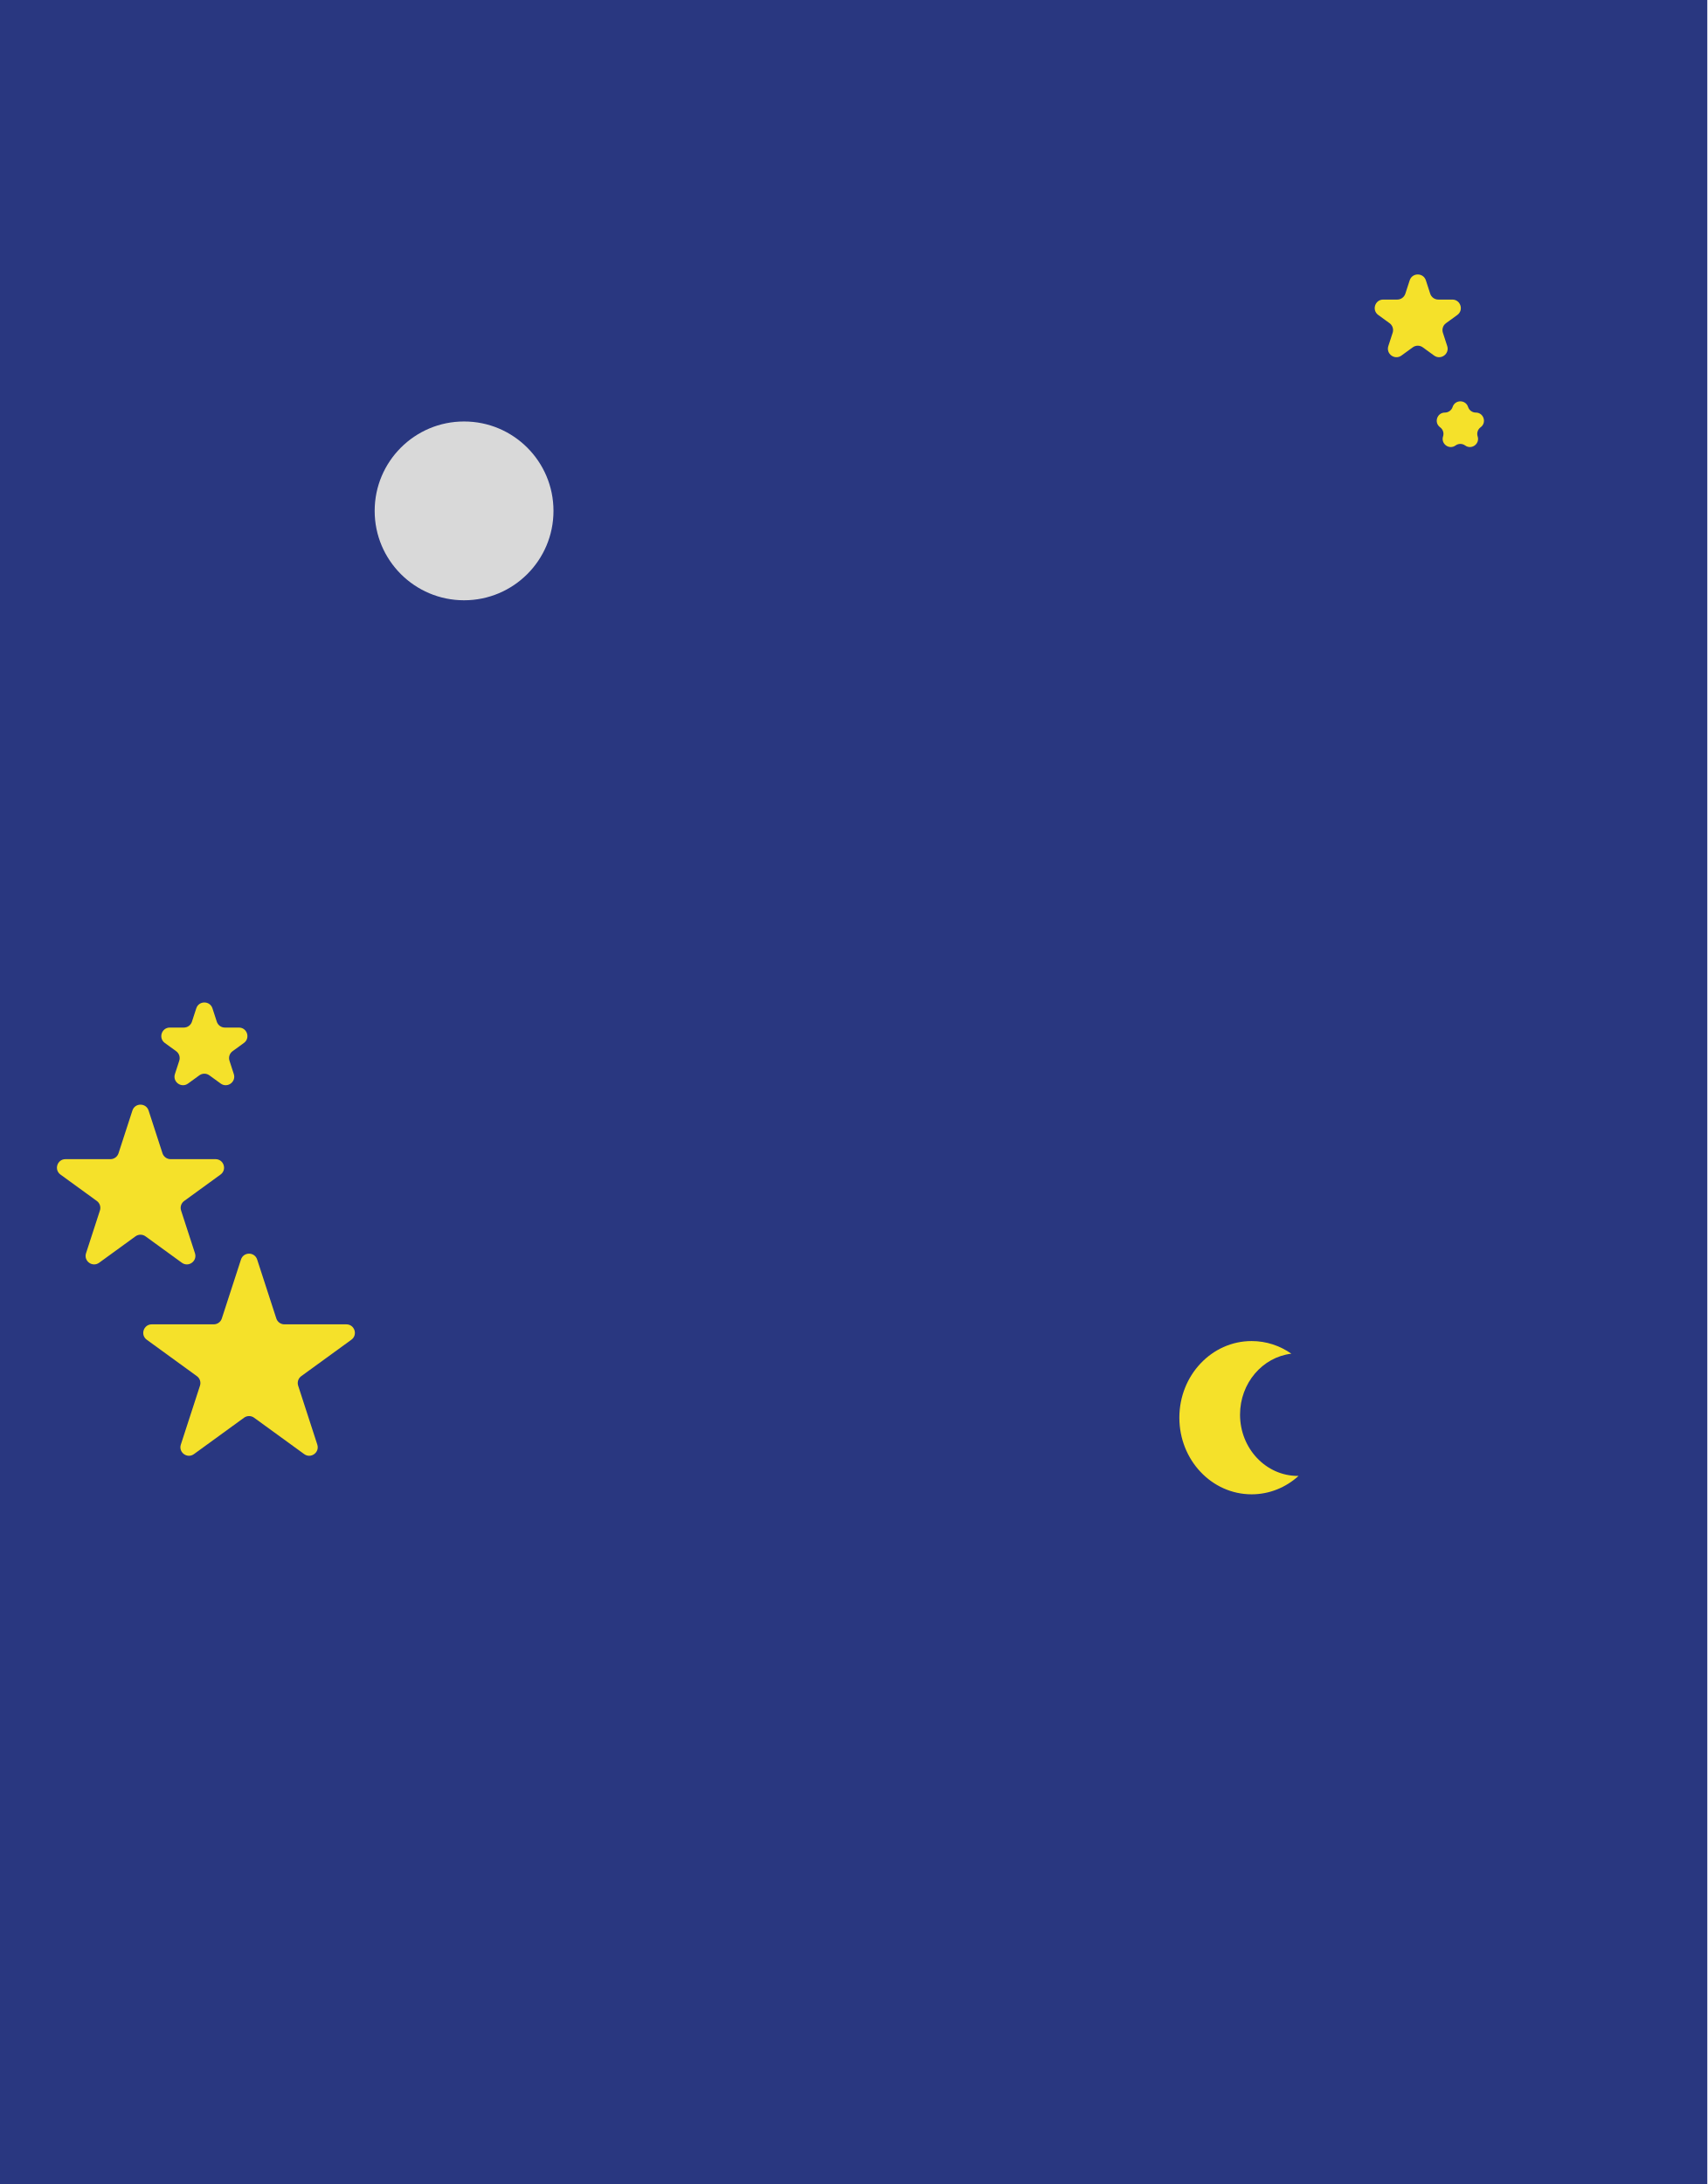
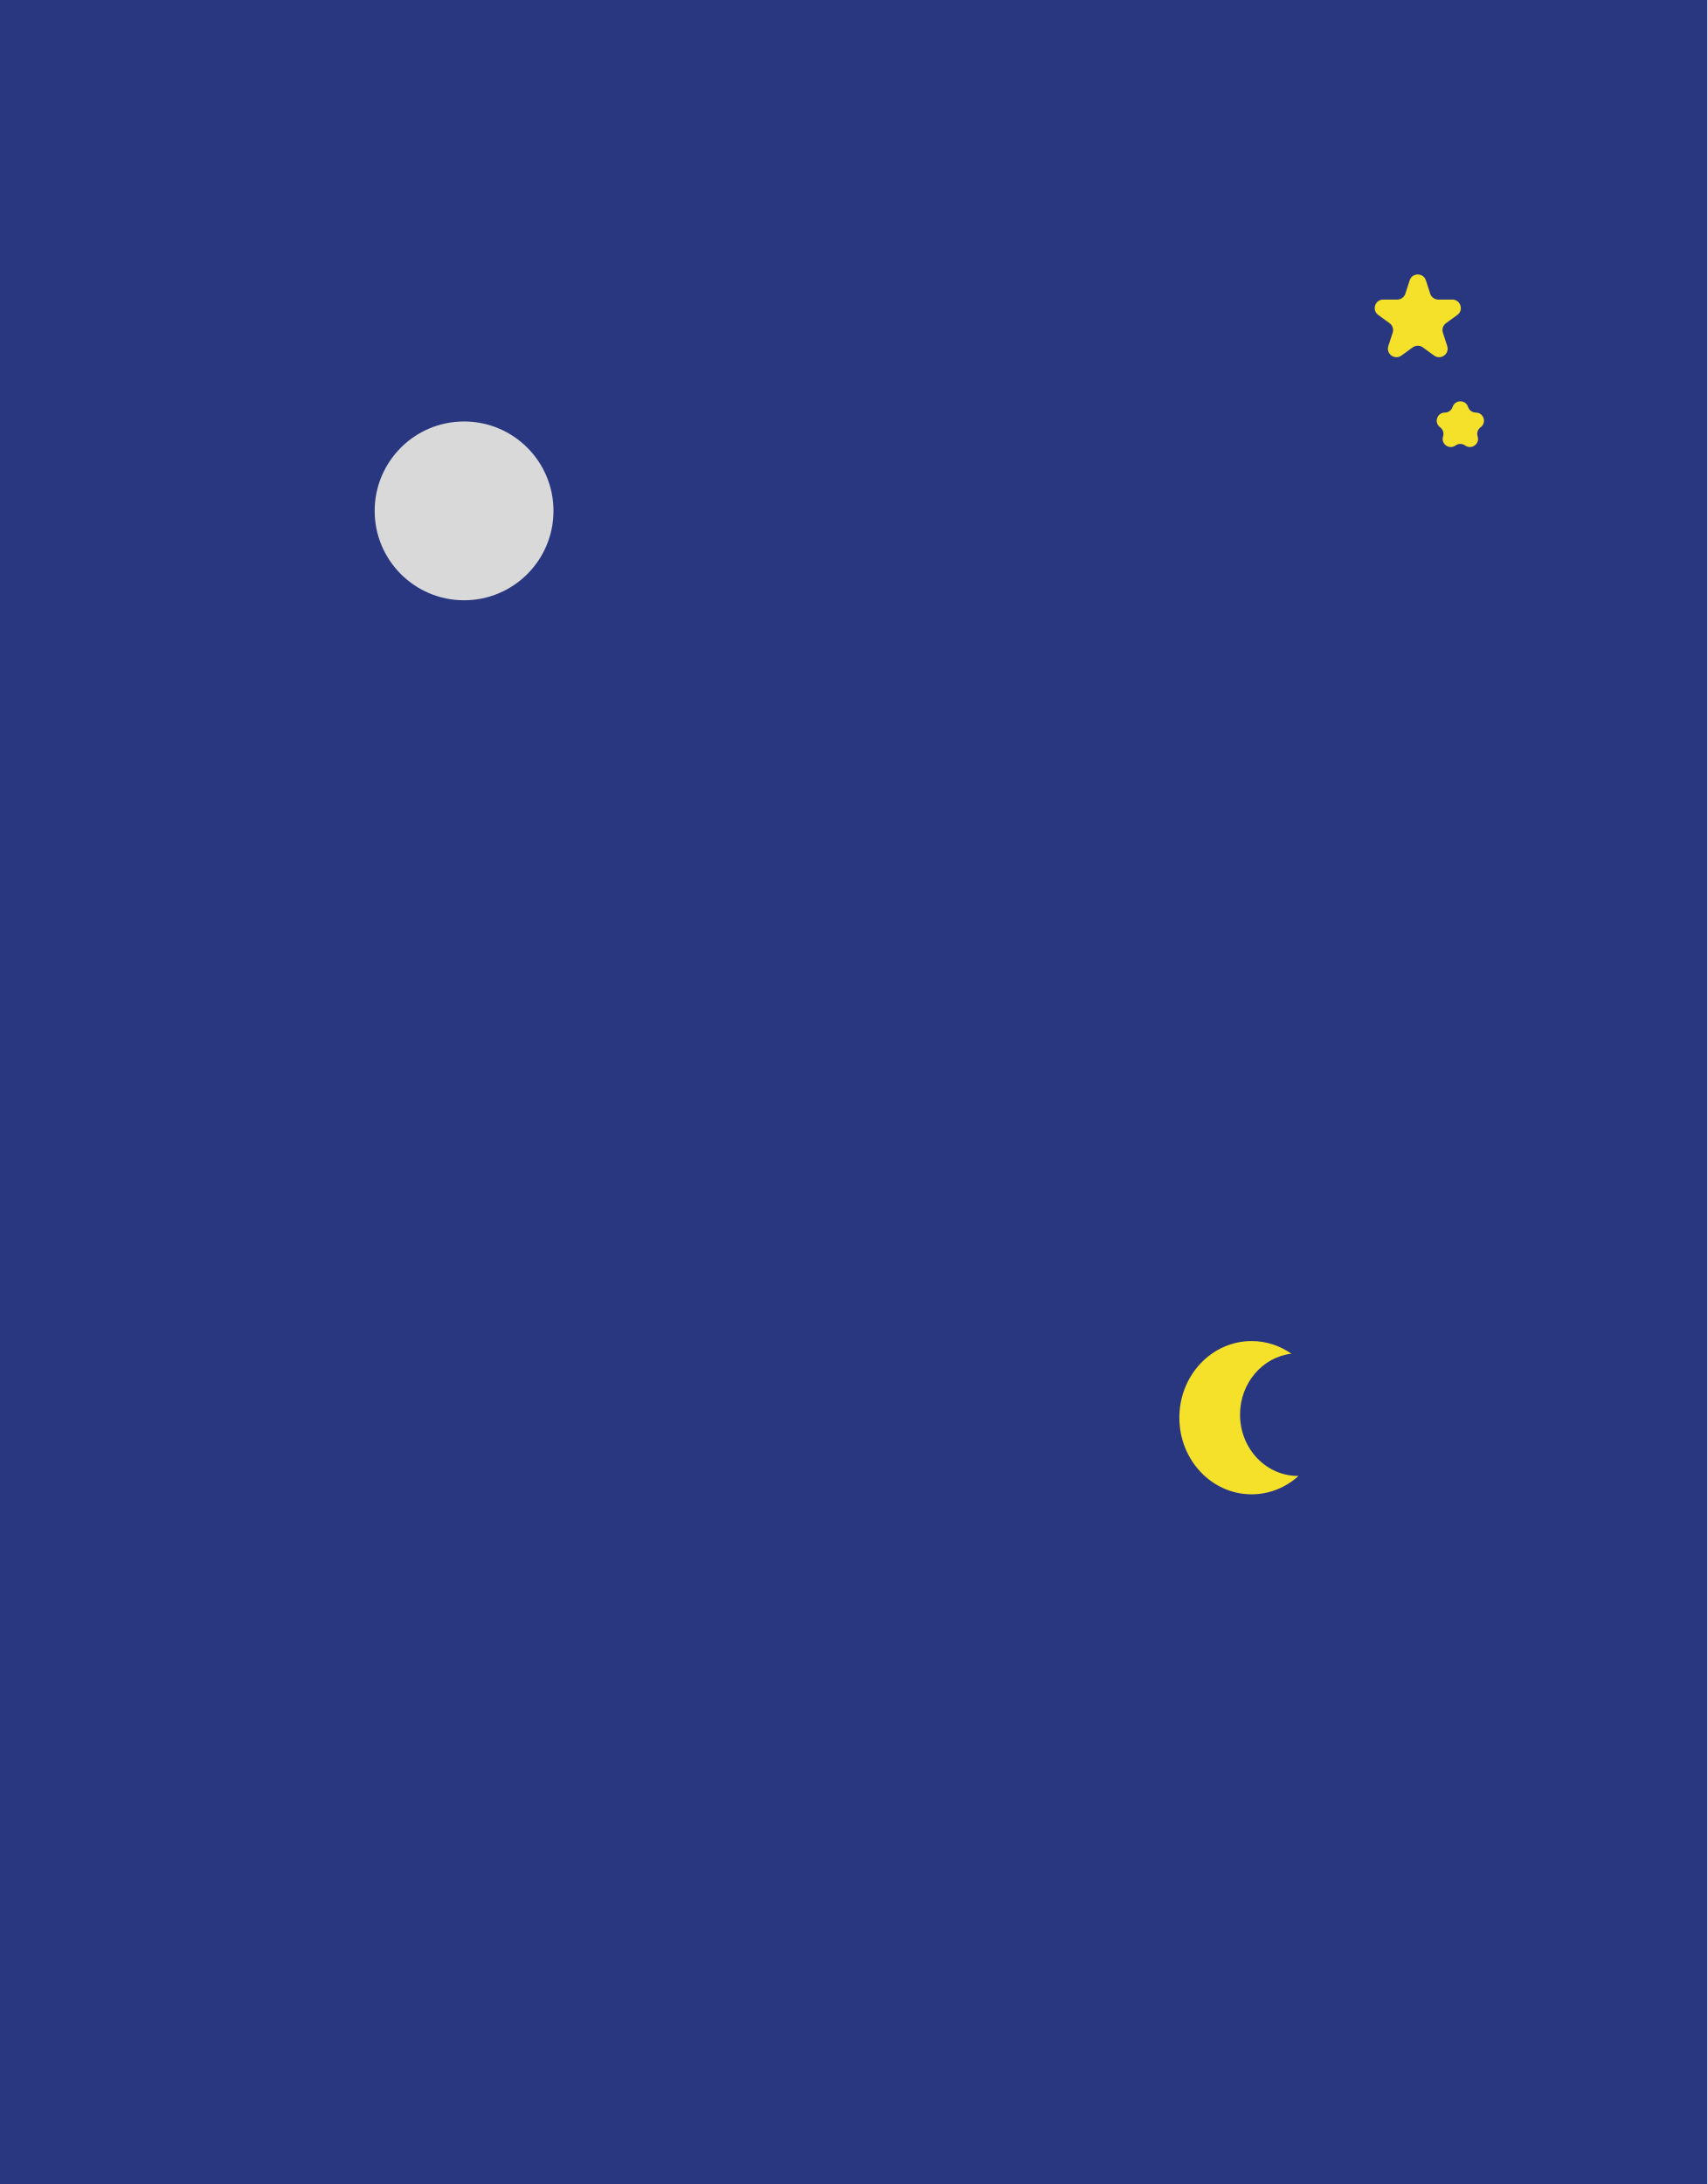
<svg xmlns="http://www.w3.org/2000/svg" width="401" height="513" viewBox="0 0 401 513" fill="none">
  <rect width="401" height="513" fill="#F5F5F5" />
  <g id="menubackground">
    <rect width="401" height="513" fill="#293780" />
-     <path id="Star 5" d="M56.598 295.854C57.197 294.011 59.803 294.011 60.402 295.854L64.899 309.693C65.166 310.517 65.934 311.075 66.801 311.075H81.352C83.289 311.075 84.095 313.554 82.527 314.693L70.755 323.246C70.054 323.755 69.761 324.658 70.029 325.482L74.525 339.321C75.124 341.164 73.015 342.696 71.448 341.557L59.676 333.004C58.975 332.495 58.025 332.495 57.324 333.004L45.552 341.557C43.985 342.696 41.876 341.164 42.475 339.321L46.971 325.482C47.239 324.658 46.946 323.755 46.245 323.246L34.473 314.693C32.905 313.554 33.711 311.075 35.648 311.075H50.199C51.066 311.075 51.834 310.517 52.101 309.693L56.598 295.854Z" fill="#F5E12A" />
-     <path id="Star 6" d="M31.098 260.854C31.697 259.011 34.303 259.011 34.902 260.854L38.164 270.893C38.432 271.717 39.2 272.275 40.066 272.275H50.621C52.559 272.275 53.364 274.754 51.797 275.893L43.257 282.097C42.556 282.606 42.263 283.509 42.531 284.333L45.792 294.371C46.391 296.214 44.282 297.746 42.715 296.607L34.176 290.403C33.475 289.894 32.525 289.894 31.824 290.403L23.285 296.607C21.718 297.746 19.609 296.214 20.207 294.371L23.469 284.333C23.737 283.509 23.444 282.606 22.743 282.097L14.203 275.893C12.636 274.754 13.441 272.275 15.379 272.275H25.934C26.8 272.275 27.568 271.717 27.836 270.893L31.098 260.854Z" fill="#F5E12A" />
    <path id="Star 7" d="M331.098 65.854C331.697 64.011 334.303 64.011 334.902 65.854L335.919 68.983C336.186 69.807 336.954 70.365 337.821 70.365H341.11C343.048 70.365 343.853 72.844 342.286 73.983L339.625 75.916C338.924 76.426 338.63 77.328 338.898 78.153L339.915 81.281C340.513 83.124 338.404 84.656 336.837 83.517L334.176 81.584C333.475 81.074 332.525 81.074 331.824 81.584L329.163 83.517C327.596 84.656 325.487 83.124 326.085 81.281L327.102 78.153C327.37 77.328 327.076 76.426 326.375 75.916L323.714 73.983C322.147 72.844 322.952 70.365 324.89 70.365H328.179C329.046 70.365 329.814 69.807 330.081 68.983L331.098 65.854Z" fill="#F5E12A" />
    <path id="Star 9" d="M341.184 95.59C341.755 93.831 344.245 93.831 344.816 95.59V95.59C345.072 96.377 345.805 96.91 346.633 96.91V96.91C348.483 96.91 349.252 99.277 347.755 100.365V100.365C347.086 100.851 346.806 101.713 347.061 102.5V102.5C347.633 104.26 345.619 105.723 344.123 104.635V104.635C343.453 104.149 342.547 104.149 341.877 104.635V104.635C340.381 105.723 338.367 104.26 338.939 102.5V102.5C339.194 101.713 338.914 100.851 338.245 100.365V100.365C336.748 99.277 337.517 96.91 339.367 96.91V96.91C340.195 96.91 340.928 96.377 341.184 95.59V95.59Z" fill="#F5E12A" />
-     <path id="Star 8" d="M46.098 236.854C46.697 235.011 49.303 235.011 49.902 236.854L50.919 239.983C51.186 240.807 51.954 241.365 52.821 241.365H56.111C58.048 241.365 58.853 243.844 57.286 244.983L54.625 246.916C53.924 247.426 53.63 248.328 53.898 249.152L54.915 252.281C55.513 254.124 53.404 255.656 51.837 254.517L49.176 252.584C48.475 252.074 47.525 252.074 46.824 252.584L44.163 254.517C42.596 255.656 40.487 254.124 41.085 252.281L42.102 249.152C42.37 248.328 42.076 247.426 41.375 246.916L38.714 244.983C37.147 243.844 37.952 241.365 39.889 241.365H43.179C44.046 241.365 44.814 240.807 45.081 239.983L46.098 236.854Z" fill="#F5E12A" />
    <circle id="fullmoon" cx="109" cy="120" r="21" fill="#D9D9D9" />
    <path id="crescentmoon" fill-rule="evenodd" clip-rule="evenodd" d="M303.309 317.969C296.527 318.771 291.254 324.872 291.254 332.28C291.254 340.233 297.332 346.68 304.83 346.68C304.887 346.68 304.943 346.68 305 346.679C302.034 349.373 298.181 351 293.969 351C284.597 351 277 342.941 277 333C277 323.059 284.597 315 293.969 315C297.42 315 300.63 316.093 303.309 317.969Z" fill="#F5E12A" />
  </g>
</svg>
